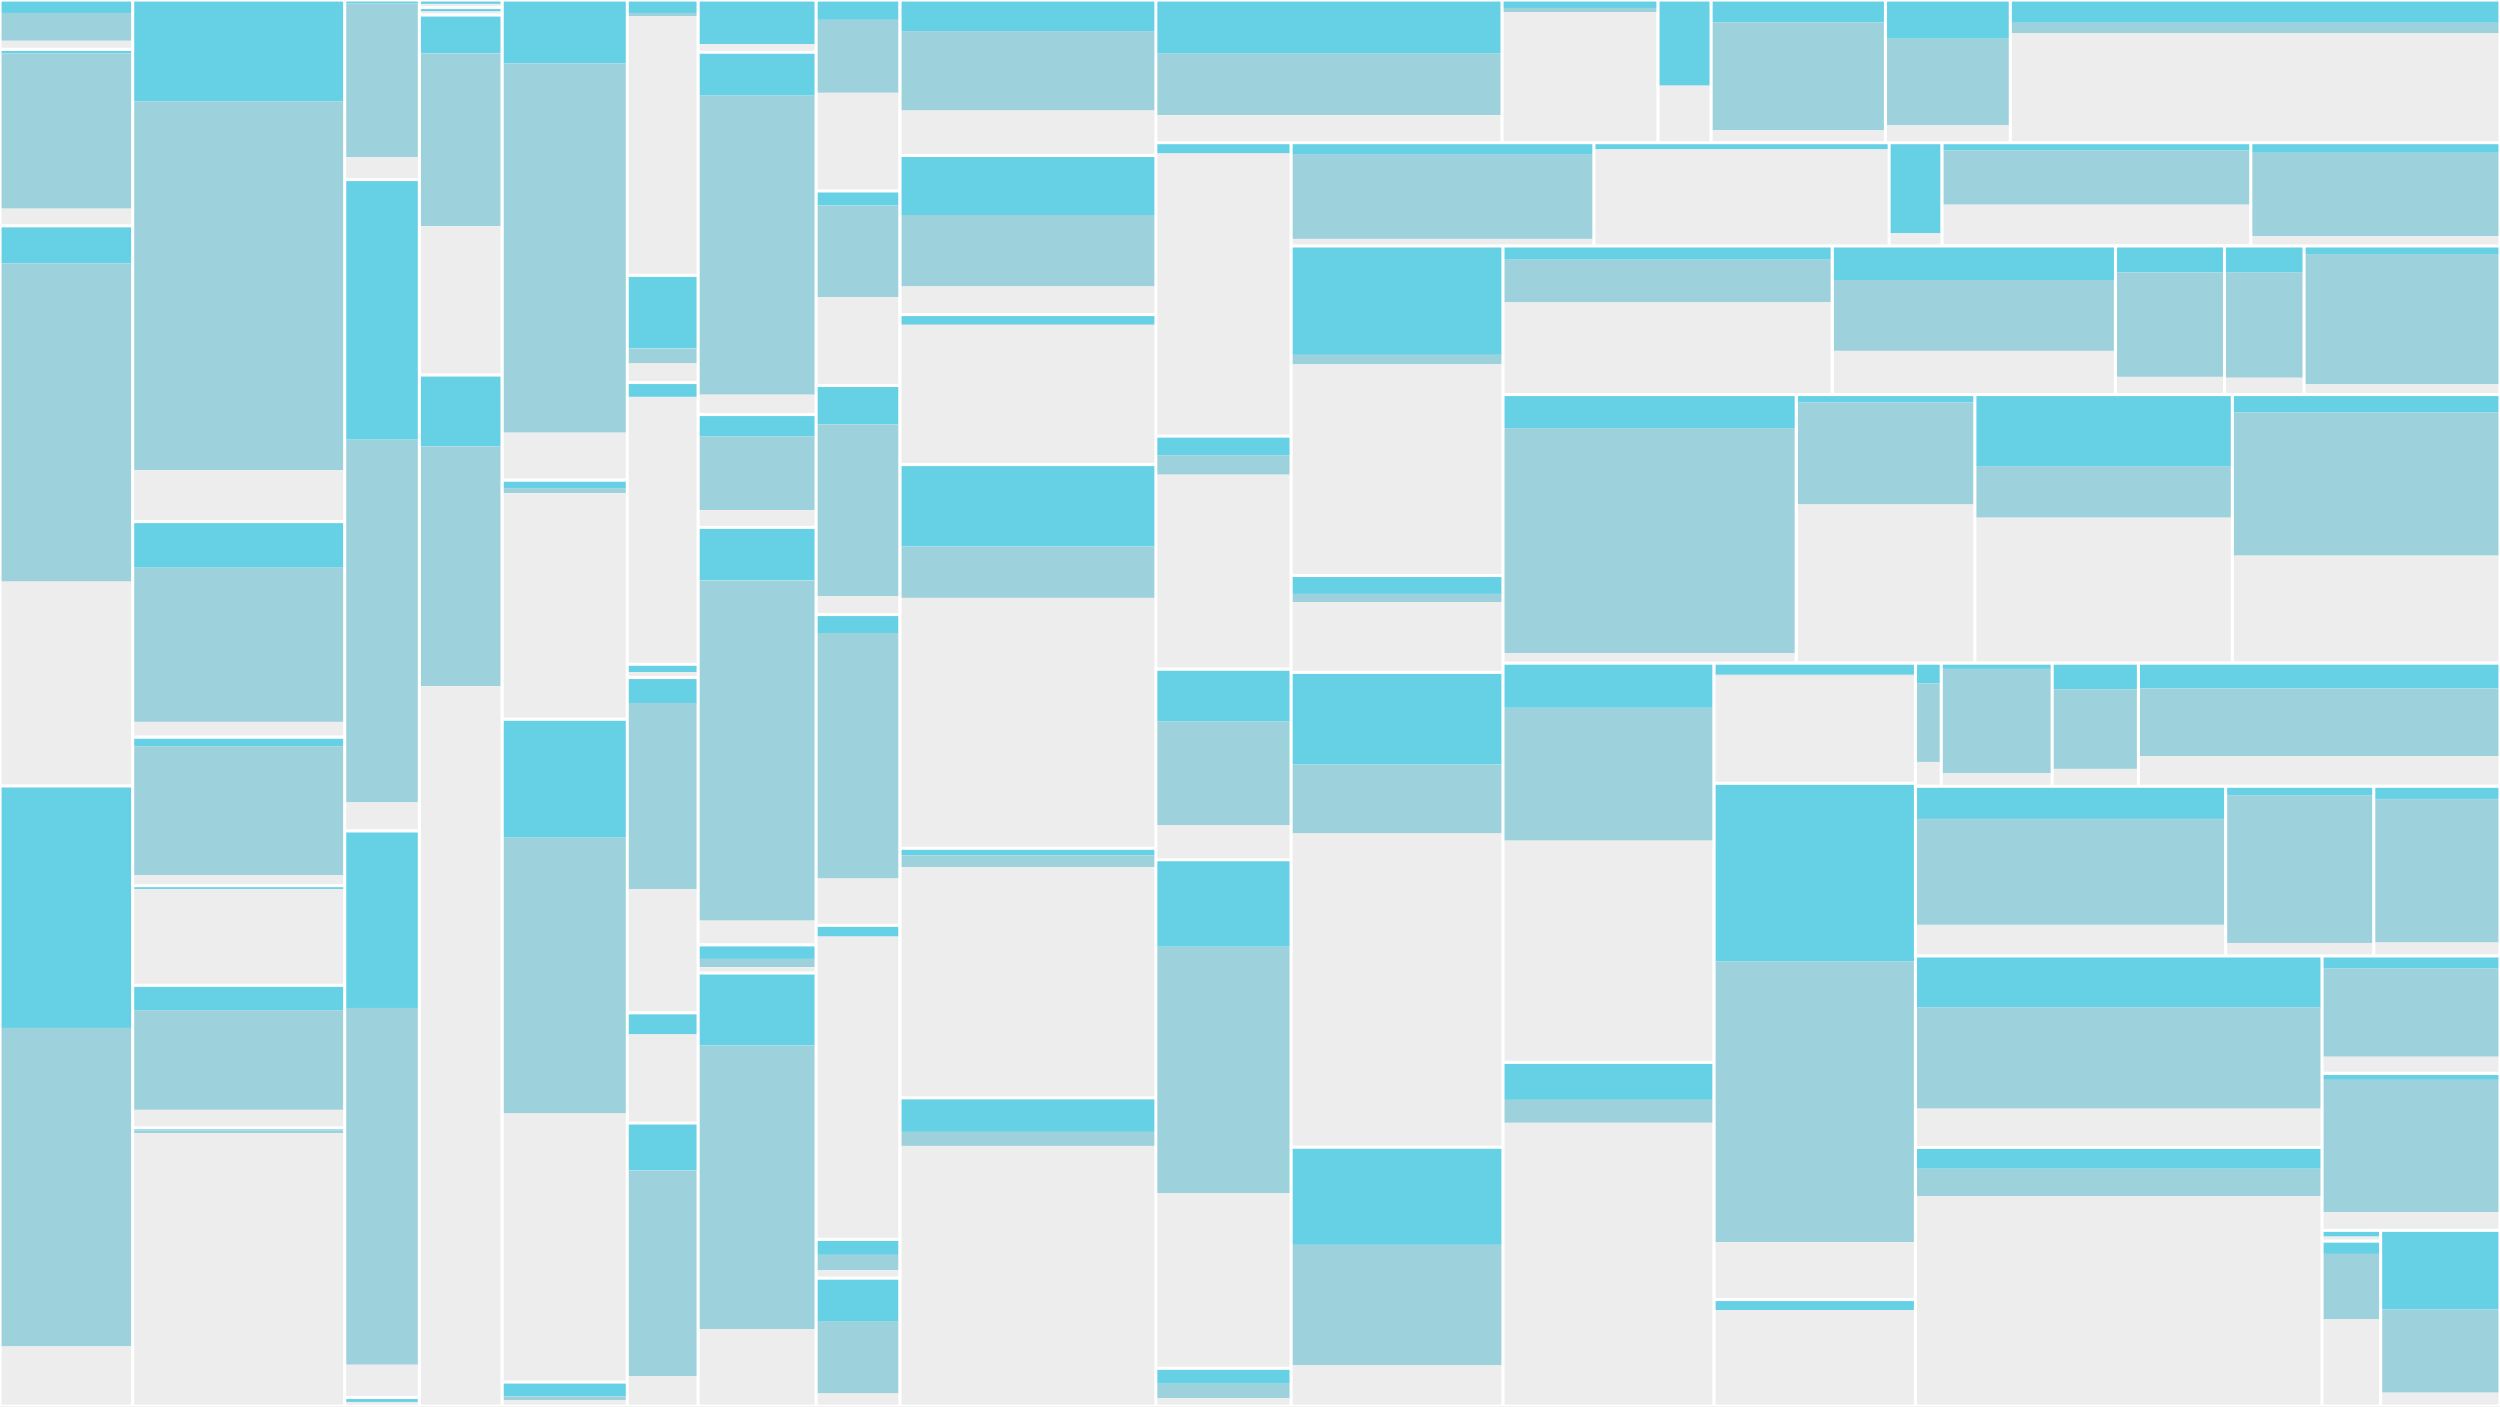
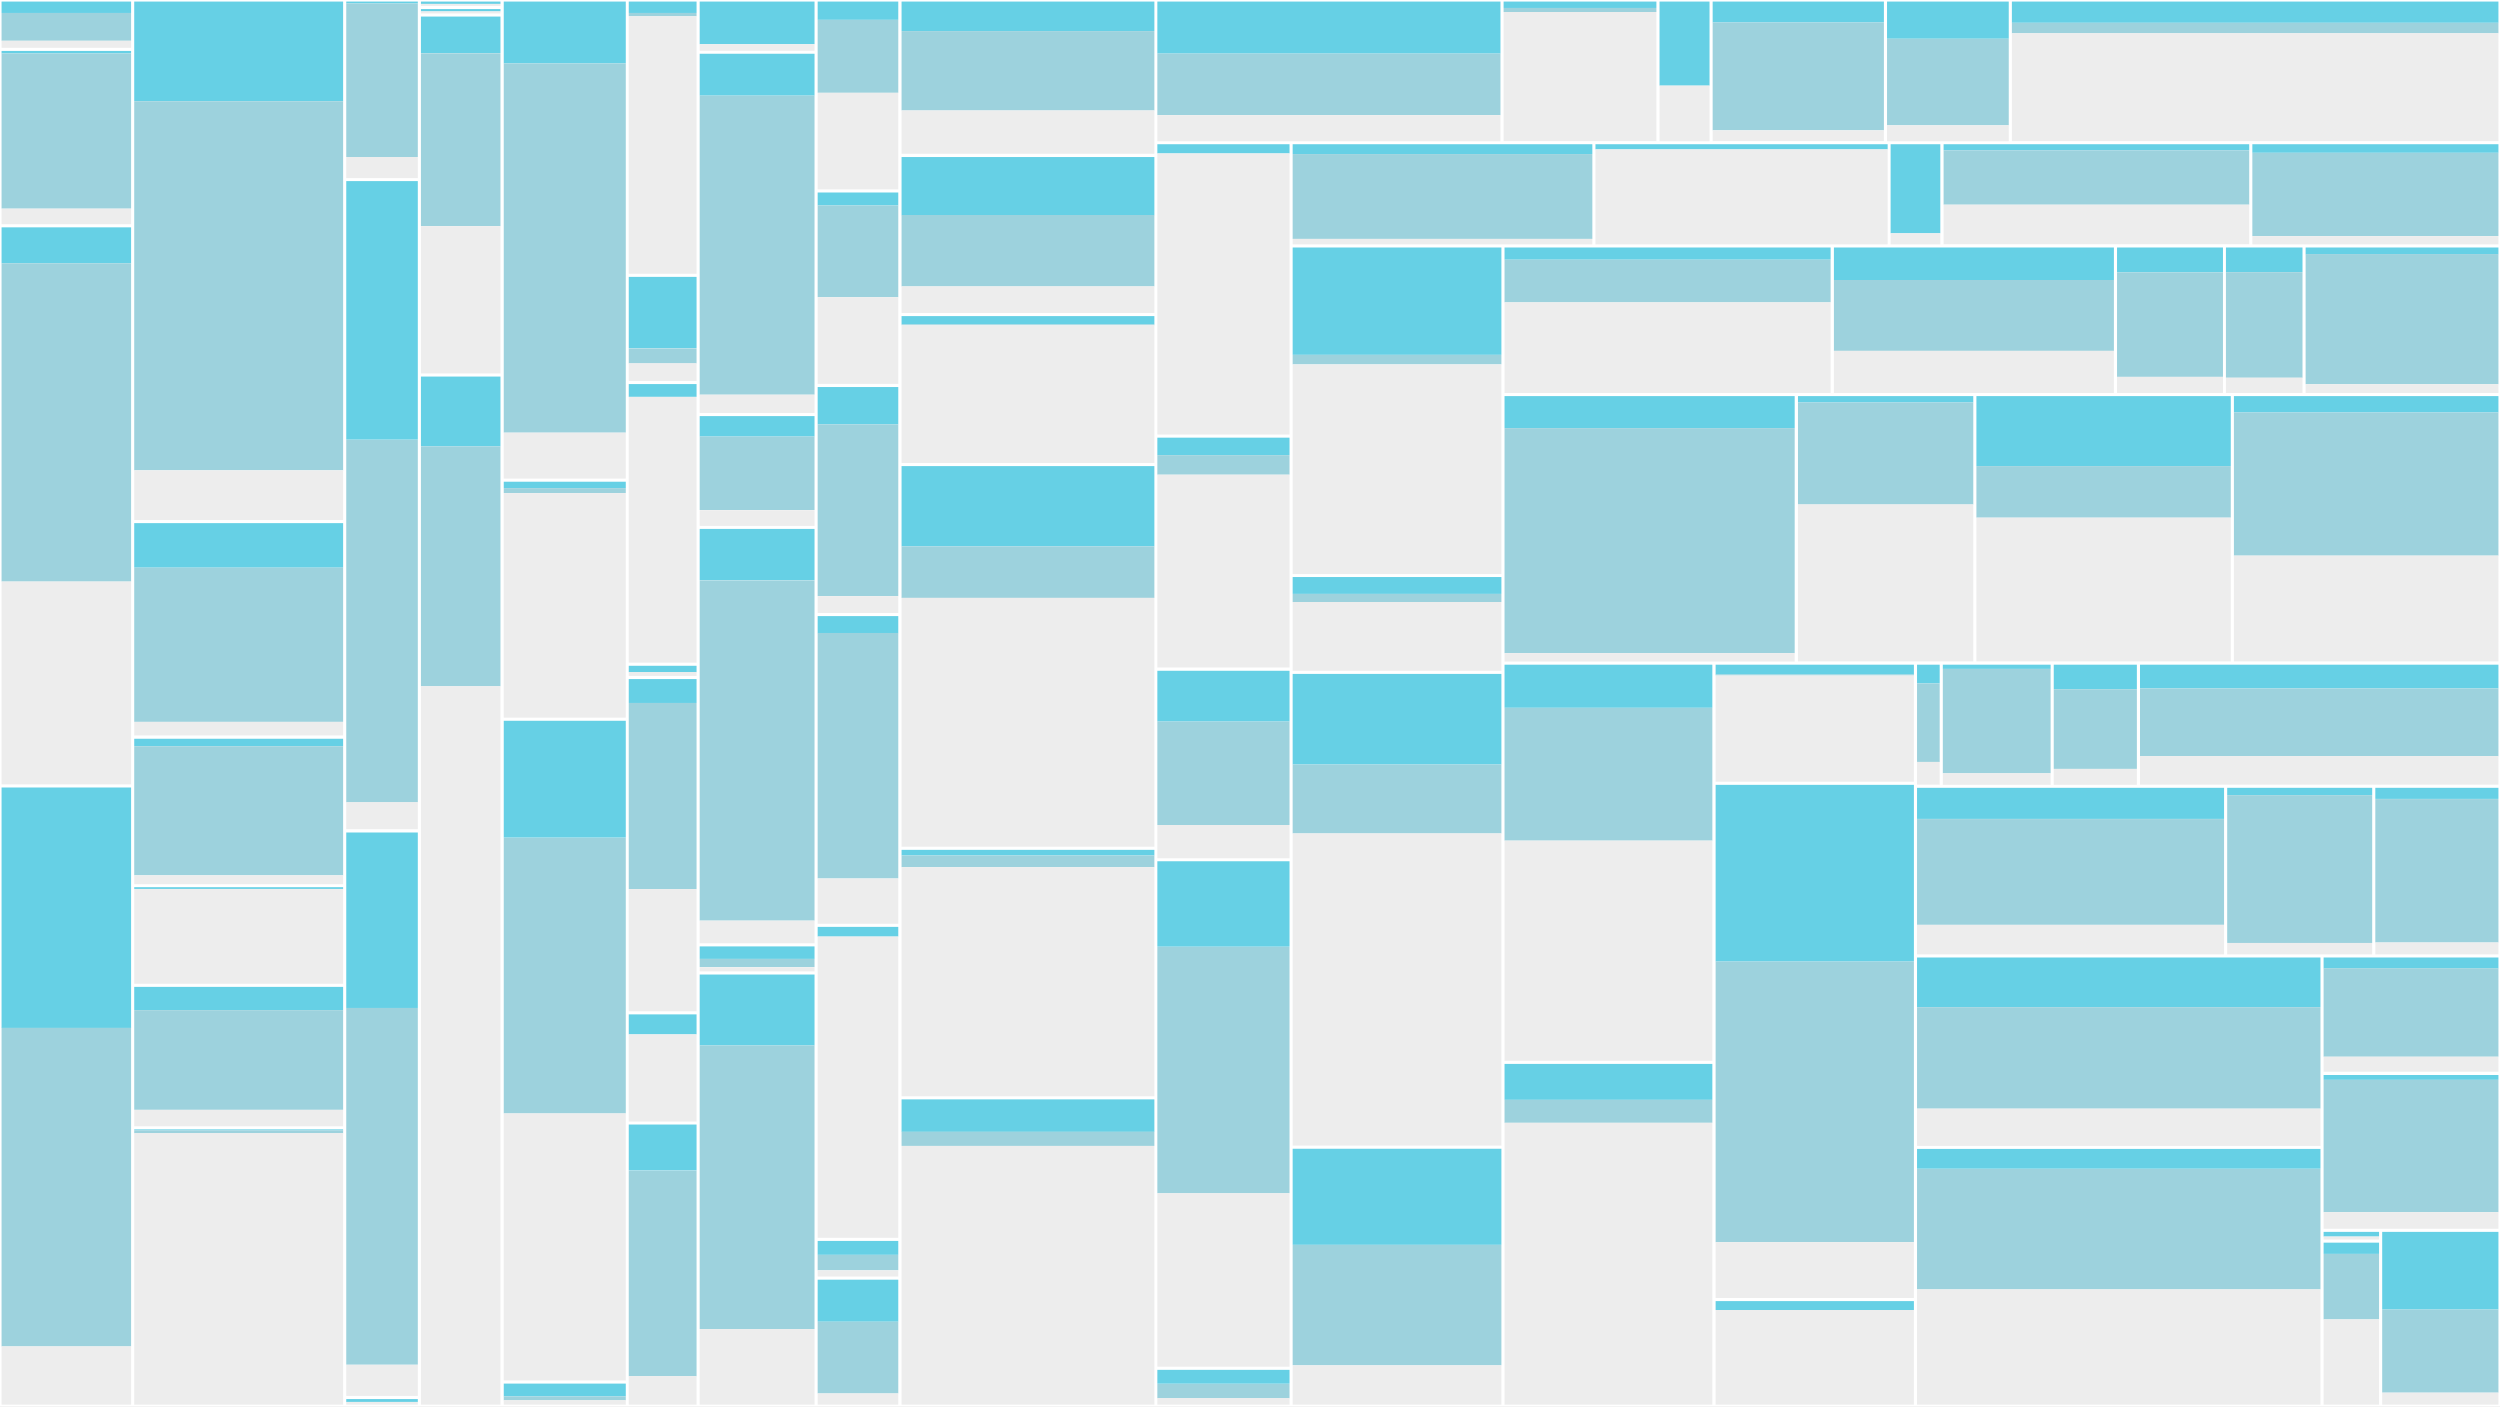
<svg xmlns="http://www.w3.org/2000/svg" viewBox="0 0 1600 900" width="1600" height="900" role="img" aria-label="Decoded overlay code coverage box tree, cyan band">
  <rect x="0" y="0" width="1600" height="900" fill="#ffffff" />
  <rect x="1" y="1" width="82.9" height="7.3" style="fill:hsl(190, 71%, 65%);fill:oklch(0.645 0.128 200)" />
  <rect x="1" y="8.3" width="82.9" height="17.8" style="fill:hsl(190, 48%, 74%);fill:oklch(0.740 0.085 200)" />
  <rect x="1" y="26.1" width="82.9" height="4.5" style="fill:hsl(190, 0%, 93%);fill:oklch(0.930 0.000 200)" />
  <rect x="1" y="32.6" width="82.9" height="1.6" style="fill:hsl(190, 71%, 65%);fill:oklch(0.645 0.128 200)" />
  <rect x="1" y="34.2" width="82.9" height="99.3" style="fill:hsl(190, 48%, 74%);fill:oklch(0.740 0.085 200)" />
  <rect x="1" y="133.6" width="82.9" height="9.9" style="fill:hsl(190, 0%, 93%);fill:oklch(0.930 0.000 200)" />
  <rect x="1" y="145.5" width="82.9" height="23" style="fill:hsl(190, 71%, 65%);fill:oklch(0.645 0.128 200)" />
  <rect x="1" y="168.5" width="82.9" height="203.7" style="fill:hsl(190, 48%, 74%);fill:oklch(0.740 0.085 200)" />
  <rect x="1" y="372.2" width="82.9" height="129.8" style="fill:hsl(190, 0%, 93%);fill:oklch(0.930 0.000 200)" />
  <rect x="1" y="504" width="82.9" height="153.9" style="fill:hsl(190, 71%, 65%);fill:oklch(0.645 0.128 200)" />
  <rect x="1" y="657.8" width="82.9" height="203.9" style="fill:hsl(190, 48%, 74%);fill:oklch(0.740 0.085 200)" />
  <rect x="1" y="861.7" width="82.9" height="37.3" style="fill:hsl(190, 0%, 93%);fill:oklch(0.930 0.000 200)" />
  <rect x="85.9" y="1" width="133.7" height="63.8" style="fill:hsl(190, 71%, 65%);fill:oklch(0.645 0.128 200)" />
  <rect x="85.9" y="64.8" width="133.7" height="236.2" style="fill:hsl(190, 48%, 74%);fill:oklch(0.740 0.085 200)" />
  <rect x="85.9" y="301" width="133.7" height="31.8" style="fill:hsl(190, 0%, 93%);fill:oklch(0.930 0.000 200)" />
  <rect x="85.9" y="334.8" width="133.7" height="28.5" style="fill:hsl(190, 71%, 65%);fill:oklch(0.645 0.128 200)" />
  <rect x="85.9" y="363.3" width="133.7" height="98.7" style="fill:hsl(190, 48%, 74%);fill:oklch(0.740 0.085 200)" />
  <rect x="85.9" y="462" width="133.7" height="8.7" style="fill:hsl(190, 0%, 93%);fill:oklch(0.930 0.000 200)" />
  <rect x="85.9" y="472.8" width="133.7" height="4.8" style="fill:hsl(190, 71%, 65%);fill:oklch(0.645 0.128 200)" />
  <rect x="85.9" y="477.6" width="133.7" height="82.6" style="fill:hsl(190, 48%, 74%);fill:oklch(0.740 0.085 200)" />
  <rect x="85.9" y="560.2" width="133.7" height="5.7" style="fill:hsl(190, 0%, 93%);fill:oklch(0.930 0.000 200)" />
  <rect x="85.9" y="567.8" width="133.7" height="1.1" style="fill:hsl(190, 71%, 65%);fill:oklch(0.645 0.128 200)" />
  <rect x="85.9" y="569" width="133.7" height="60.6" style="fill:hsl(190, 0%, 93%);fill:oklch(0.930 0.000 200)" />
  <rect x="85.9" y="631.6" width="133.7" height="14.9" style="fill:hsl(190, 71%, 65%);fill:oklch(0.645 0.128 200)" />
  <rect x="85.9" y="646.5" width="133.7" height="63.8" style="fill:hsl(190, 48%, 74%);fill:oklch(0.740 0.085 200)" />
  <rect x="85.9" y="710.3" width="133.7" height="10.5" style="fill:hsl(190, 0%, 93%);fill:oklch(0.930 0.000 200)" />
  <rect x="85.9" y="722.8" width="133.7" height="0.6" style="fill:hsl(190, 71%, 65%);fill:oklch(0.645 0.128 200)" />
  <rect x="85.9" y="723.4" width="133.7" height="1.9" style="fill:hsl(190, 48%, 74%);fill:oklch(0.740 0.085 200)" />
  <rect x="85.9" y="725.2" width="133.7" height="173.8" style="fill:hsl(190, 0%, 93%);fill:oklch(0.930 0.000 200)" />
  <rect x="221.6" y="1" width="45.8" height="1.2" style="fill:hsl(190, 71%, 65%);fill:oklch(0.645 0.128 200)" />
  <rect x="221.6" y="2.2" width="45.8" height="98.3" style="fill:hsl(190, 48%, 74%);fill:oklch(0.740 0.085 200)" />
  <rect x="221.6" y="100.5" width="45.8" height="13.5" style="fill:hsl(190, 0%, 93%);fill:oklch(0.930 0.000 200)" />
  <rect x="221.6" y="115.9" width="45.8" height="165.5" style="fill:hsl(190, 71%, 65%);fill:oklch(0.645 0.128 200)" />
  <rect x="221.6" y="281.5" width="45.8" height="232" style="fill:hsl(190, 48%, 74%);fill:oklch(0.740 0.085 200)" />
  <rect x="221.6" y="513.4" width="45.8" height="17.3" style="fill:hsl(190, 0%, 93%);fill:oklch(0.930 0.000 200)" />
  <rect x="221.6" y="532.8" width="45.8" height="112.3" style="fill:hsl(190, 71%, 65%);fill:oklch(0.645 0.128 200)" />
  <rect x="221.6" y="645.1" width="45.8" height="228.3" style="fill:hsl(190, 48%, 74%);fill:oklch(0.740 0.085 200)" />
  <rect x="221.6" y="873.5" width="45.8" height="19.9" style="fill:hsl(190, 0%, 93%);fill:oklch(0.930 0.000 200)" />
  <rect x="221.6" y="895.4" width="45.8" height="1.9" style="fill:hsl(190, 71%, 65%);fill:oklch(0.645 0.128 200)" />
  <rect x="221.6" y="897.2" width="45.8" height="1.8" style="fill:hsl(190, 0%, 93%);fill:oklch(0.930 0.000 200)" />
  <rect x="269.4" y="1" width="50.9" height="1.5" style="fill:hsl(190, 71%, 65%);fill:oklch(0.645 0.128 200)" />
  <rect x="269.4" y="2.5" width="50.9" height="1.3" style="fill:hsl(190, 0%, 93%);fill:oklch(0.930 0.000 200)" />
  <rect x="269.4" y="5.8" width="50.9" height="1.5" style="fill:hsl(190, 71%, 65%);fill:oklch(0.645 0.128 200)" />
  <rect x="269.4" y="7.3" width="50.9" height="1.3" style="fill:hsl(190, 0%, 93%);fill:oklch(0.930 0.000 200)" />
  <rect x="269.4" y="10.6" width="50.9" height="23.4" style="fill:hsl(190, 71%, 65%);fill:oklch(0.645 0.128 200)" />
  <rect x="269.4" y="34.1" width="50.9" height="110.6" style="fill:hsl(190, 48%, 74%);fill:oklch(0.740 0.085 200)" />
  <rect x="269.4" y="144.7" width="50.9" height="94.3" style="fill:hsl(190, 0%, 93%);fill:oklch(0.930 0.000 200)" />
  <rect x="269.4" y="241" width="50.9" height="44.7" style="fill:hsl(190, 71%, 65%);fill:oklch(0.645 0.128 200)" />
  <rect x="269.4" y="285.7" width="50.9" height="153.5" style="fill:hsl(190, 48%, 74%);fill:oklch(0.740 0.085 200)" />
  <rect x="269.4" y="439.2" width="50.9" height="459.8" style="fill:hsl(190, 0%, 93%);fill:oklch(0.930 0.000 200)" />
  <rect x="322.4" y="1" width="78.1" height="39.6" style="fill:hsl(190, 71%, 65%);fill:oklch(0.645 0.128 200)" />
  <rect x="322.4" y="40.6" width="78.1" height="236.3" style="fill:hsl(190, 48%, 74%);fill:oklch(0.740 0.085 200)" />
  <rect x="322.4" y="276.9" width="78.1" height="29.4" style="fill:hsl(190, 0%, 93%);fill:oklch(0.930 0.000 200)" />
  <rect x="322.4" y="308.3" width="78.1" height="4.1" style="fill:hsl(190, 71%, 65%);fill:oklch(0.645 0.128 200)" />
  <rect x="322.4" y="312.4" width="78.1" height="3.2" style="fill:hsl(190, 48%, 74%);fill:oklch(0.740 0.085 200)" />
  <rect x="322.4" y="315.6" width="78.1" height="143.7" style="fill:hsl(190, 0%, 93%);fill:oklch(0.930 0.000 200)" />
  <rect x="322.4" y="461.3" width="78.1" height="74.8" style="fill:hsl(190, 71%, 65%);fill:oklch(0.645 0.128 200)" />
  <rect x="322.4" y="536.2" width="78.1" height="176.4" style="fill:hsl(190, 48%, 74%);fill:oklch(0.740 0.085 200)" />
  <rect x="322.4" y="712.6" width="78.1" height="170.9" style="fill:hsl(190, 0%, 93%);fill:oklch(0.930 0.000 200)" />
  <rect x="322.4" y="885.5" width="78.1" height="8.2" style="fill:hsl(190, 71%, 65%);fill:oklch(0.645 0.128 200)" />
  <rect x="322.4" y="893.7" width="78.1" height="2.5" style="fill:hsl(190, 48%, 74%);fill:oklch(0.740 0.085 200)" />
  <rect x="322.4" y="896.1" width="78.1" height="2.9" style="fill:hsl(190, 0%, 93%);fill:oklch(0.930 0.000 200)" />
  <rect x="402.4" y="1" width="43.4" height="7.3" style="fill:hsl(190, 71%, 65%);fill:oklch(0.645 0.128 200)" />
  <rect x="402.4" y="8.3" width="43.4" height="2.1" style="fill:hsl(190, 48%, 74%);fill:oklch(0.740 0.085 200)" />
  <rect x="402.4" y="10.4" width="43.4" height="164.8" style="fill:hsl(190, 0%, 93%);fill:oklch(0.930 0.000 200)" />
  <rect x="402.4" y="177.2" width="43.4" height="45.7" style="fill:hsl(190, 71%, 65%);fill:oklch(0.645 0.128 200)" />
  <rect x="402.4" y="223" width="43.4" height="9.6" style="fill:hsl(190, 48%, 74%);fill:oklch(0.740 0.085 200)" />
  <rect x="402.4" y="232.5" width="43.4" height="11.3" style="fill:hsl(190, 0%, 93%);fill:oklch(0.930 0.000 200)" />
  <rect x="402.4" y="245.8" width="43.4" height="8.2" style="fill:hsl(190, 71%, 65%);fill:oklch(0.645 0.128 200)" />
  <rect x="402.4" y="254" width="43.4" height="170.1" style="fill:hsl(190, 0%, 93%);fill:oklch(0.930 0.000 200)" />
  <rect x="402.4" y="426.1" width="43.4" height="4.1" style="fill:hsl(190, 71%, 65%);fill:oklch(0.645 0.128 200)" />
  <rect x="402.4" y="430.1" width="43.4" height="2.5" style="fill:hsl(190, 0%, 93%);fill:oklch(0.930 0.000 200)" />
  <rect x="402.4" y="434.6" width="43.4" height="15.3" style="fill:hsl(190, 71%, 65%);fill:oklch(0.645 0.128 200)" />
  <rect x="402.4" y="449.9" width="43.4" height="119.1" style="fill:hsl(190, 48%, 74%);fill:oklch(0.740 0.085 200)" />
  <rect x="402.4" y="569" width="43.4" height="78.2" style="fill:hsl(190, 0%, 93%);fill:oklch(0.930 0.000 200)" />
  <rect x="402.4" y="649.2" width="43.4" height="12.8" style="fill:hsl(190, 71%, 65%);fill:oklch(0.645 0.128 200)" />
  <rect x="402.4" y="662" width="43.4" height="55.8" style="fill:hsl(190, 0%, 93%);fill:oklch(0.930 0.000 200)" />
  <rect x="402.4" y="719.7" width="43.4" height="29.4" style="fill:hsl(190, 71%, 65%);fill:oklch(0.645 0.128 200)" />
  <rect x="402.4" y="749.2" width="43.4" height="131.6" style="fill:hsl(190, 48%, 74%);fill:oklch(0.740 0.085 200)" />
  <rect x="402.4" y="880.7" width="43.4" height="18.3" style="fill:hsl(190, 0%, 93%);fill:oklch(0.930 0.000 200)" />
  <rect x="447.8" y="1" width="73.5" height="27.3" style="fill:hsl(190, 71%, 65%);fill:oklch(0.645 0.128 200)" />
  <rect x="447.8" y="28.3" width="73.5" height="4.2" style="fill:hsl(190, 0%, 93%);fill:oklch(0.930 0.000 200)" />
  <rect x="447.8" y="34.4" width="73.5" height="26.8" style="fill:hsl(190, 71%, 65%);fill:oklch(0.645 0.128 200)" />
  <rect x="447.8" y="61.2" width="73.5" height="191.4" style="fill:hsl(190, 48%, 74%);fill:oklch(0.740 0.085 200)" />
  <rect x="447.8" y="252.6" width="73.5" height="11.7" style="fill:hsl(190, 0%, 93%);fill:oklch(0.930 0.000 200)" />
  <rect x="447.8" y="266.3" width="73.5" height="13.1" style="fill:hsl(190, 71%, 65%);fill:oklch(0.645 0.128 200)" />
  <rect x="447.8" y="279.4" width="73.5" height="47" style="fill:hsl(190, 48%, 74%);fill:oklch(0.740 0.085 200)" />
  <rect x="447.8" y="326.5" width="73.5" height="10.1" style="fill:hsl(190, 0%, 93%);fill:oklch(0.930 0.000 200)" />
  <rect x="447.8" y="338.5" width="73.5" height="32.9" style="fill:hsl(190, 71%, 65%);fill:oklch(0.645 0.128 200)" />
  <rect x="447.8" y="371.5" width="73.5" height="217.7" style="fill:hsl(190, 48%, 74%);fill:oklch(0.740 0.085 200)" />
  <rect x="447.8" y="589.2" width="73.5" height="14.5" style="fill:hsl(190, 0%, 93%);fill:oklch(0.930 0.000 200)" />
  <rect x="447.8" y="605.7" width="73.5" height="8" style="fill:hsl(190, 71%, 65%);fill:oklch(0.645 0.128 200)" />
  <rect x="447.8" y="613.7" width="73.5" height="5.2" style="fill:hsl(190, 48%, 74%);fill:oklch(0.740 0.085 200)" />
  <rect x="447.8" y="619" width="73.5" height="2.7" style="fill:hsl(190, 0%, 93%);fill:oklch(0.930 0.000 200)" />
  <rect x="447.8" y="623.7" width="73.5" height="45.4" style="fill:hsl(190, 71%, 65%);fill:oklch(0.645 0.128 200)" />
  <rect x="447.8" y="669.1" width="73.5" height="181.5" style="fill:hsl(190, 48%, 74%);fill:oklch(0.740 0.085 200)" />
  <rect x="447.8" y="850.6" width="73.5" height="48.4" style="fill:hsl(190, 0%, 93%);fill:oklch(0.930 0.000 200)" />
  <rect x="523.3" y="1" width="51.6" height="11.7" style="fill:hsl(190, 71%, 65%);fill:oklch(0.645 0.128 200)" />
  <rect x="523.3" y="12.7" width="51.6" height="46.7" style="fill:hsl(190, 48%, 74%);fill:oklch(0.740 0.085 200)" />
  <rect x="523.3" y="59.4" width="51.6" height="61.8" style="fill:hsl(190, 0%, 93%);fill:oklch(0.930 0.000 200)" />
  <rect x="523.3" y="123.2" width="51.6" height="8.3" style="fill:hsl(190, 71%, 65%);fill:oklch(0.645 0.128 200)" />
  <rect x="523.3" y="131.5" width="51.6" height="58.7" style="fill:hsl(190, 48%, 74%);fill:oklch(0.740 0.085 200)" />
  <rect x="523.3" y="190.2" width="51.6" height="55.5" style="fill:hsl(190, 0%, 93%);fill:oklch(0.930 0.000 200)" />
  <rect x="523.3" y="247.7" width="51.6" height="23.9" style="fill:hsl(190, 71%, 65%);fill:oklch(0.645 0.128 200)" />
  <rect x="523.3" y="271.6" width="51.6" height="109.9" style="fill:hsl(190, 48%, 74%);fill:oklch(0.740 0.085 200)" />
  <rect x="523.3" y="381.5" width="51.6" height="10.8" style="fill:hsl(190, 0%, 93%);fill:oklch(0.930 0.000 200)" />
  <rect x="523.3" y="394.3" width="51.6" height="10.9" style="fill:hsl(190, 71%, 65%);fill:oklch(0.645 0.128 200)" />
  <rect x="523.3" y="405.1" width="51.6" height="157.1" style="fill:hsl(190, 48%, 74%);fill:oklch(0.740 0.085 200)" />
  <rect x="523.3" y="562.3" width="51.6" height="28.9" style="fill:hsl(190, 0%, 93%);fill:oklch(0.930 0.000 200)" />
  <rect x="523.3" y="593.2" width="51.6" height="6.2" style="fill:hsl(190, 71%, 65%);fill:oklch(0.645 0.128 200)" />
  <rect x="523.3" y="599.4" width="51.6" height="192.8" style="fill:hsl(190, 0%, 93%);fill:oklch(0.930 0.000 200)" />
  <rect x="523.3" y="794.2" width="51.6" height="8.9" style="fill:hsl(190, 71%, 65%);fill:oklch(0.645 0.128 200)" />
  <rect x="523.3" y="803.1" width="51.6" height="9.9" style="fill:hsl(190, 48%, 74%);fill:oklch(0.740 0.085 200)" />
  <rect x="523.3" y="813" width="51.6" height="4" style="fill:hsl(190, 0%, 93%);fill:oklch(0.930 0.000 200)" />
  <rect x="523.3" y="819" width="51.6" height="26.9" style="fill:hsl(190, 71%, 65%);fill:oklch(0.645 0.128 200)" />
  <rect x="523.3" y="845.9" width="51.6" height="45.9" style="fill:hsl(190, 48%, 74%);fill:oklch(0.740 0.085 200)" />
  <rect x="523.3" y="891.8" width="51.6" height="7.2" style="fill:hsl(190, 0%, 93%);fill:oklch(0.930 0.000 200)" />
  <rect x="577" y="1" width="161.8" height="18.9" style="fill:hsl(190, 71%, 65%);fill:oklch(0.645 0.128 200)" />
  <rect x="577" y="19.9" width="161.8" height="50.8" style="fill:hsl(190, 48%, 74%);fill:oklch(0.740 0.085 200)" />
  <rect x="577" y="70.7" width="161.8" height="27.7" style="fill:hsl(190, 0%, 93%);fill:oklch(0.930 0.000 200)" />
  <rect x="577" y="100.5" width="161.8" height="37.2" style="fill:hsl(190, 71%, 65%);fill:oklch(0.645 0.128 200)" />
  <rect x="577" y="137.6" width="161.8" height="45.7" style="fill:hsl(190, 48%, 74%);fill:oklch(0.740 0.085 200)" />
  <rect x="577" y="183.3" width="161.8" height="17" style="fill:hsl(190, 0%, 93%);fill:oklch(0.930 0.000 200)" />
  <rect x="577" y="202.3" width="161.8" height="5.3" style="fill:hsl(190, 71%, 65%);fill:oklch(0.645 0.128 200)" />
  <rect x="577" y="207.6" width="161.8" height="0.6" style="fill:hsl(190, 48%, 74%);fill:oklch(0.740 0.085 200)" />
  <rect x="577" y="208.2" width="161.8" height="88.1" style="fill:hsl(190, 0%, 93%);fill:oklch(0.930 0.000 200)" />
  <rect x="577" y="298.3" width="161.8" height="51.4" style="fill:hsl(190, 71%, 65%);fill:oklch(0.645 0.128 200)" />
  <rect x="577" y="349.7" width="161.8" height="33" style="fill:hsl(190, 48%, 74%);fill:oklch(0.740 0.085 200)" />
  <rect x="577" y="382.6" width="161.8" height="159.3" style="fill:hsl(190, 0%, 93%);fill:oklch(0.930 0.000 200)" />
  <rect x="577" y="543.9" width="161.8" height="3.6" style="fill:hsl(190, 71%, 65%);fill:oklch(0.645 0.128 200)" />
  <rect x="577" y="547.5" width="161.8" height="7.5" style="fill:hsl(190, 48%, 74%);fill:oklch(0.740 0.085 200)" />
  <rect x="577" y="555" width="161.8" height="146.6" style="fill:hsl(190, 0%, 93%);fill:oklch(0.930 0.000 200)" />
  <rect x="577" y="703.6" width="161.8" height="20.8" style="fill:hsl(190, 71%, 65%);fill:oklch(0.645 0.128 200)" />
  <rect x="577" y="724.3" width="161.8" height="9.1" style="fill:hsl(190, 48%, 74%);fill:oklch(0.740 0.085 200)" />
  <rect x="577" y="733.4" width="161.8" height="165.6" style="fill:hsl(190, 0%, 93%);fill:oklch(0.930 0.000 200)" />
  <rect x="740.7" y="1" width="219.6" height="33.3" style="fill:hsl(190, 71%, 65%);fill:oklch(0.645 0.128 200)" />
  <rect x="740.7" y="34.3" width="219.6" height="39.4" style="fill:hsl(190, 48%, 74%);fill:oklch(0.740 0.085 200)" />
  <rect x="740.7" y="73.7" width="219.6" height="16.7" style="fill:hsl(190, 0%, 93%);fill:oklch(0.930 0.000 200)" />
  <rect x="962.3" y="1" width="97.8" height="4.1" style="fill:hsl(190, 71%, 65%);fill:oklch(0.645 0.128 200)" />
  <rect x="962.3" y="5.1" width="97.8" height="2.6" style="fill:hsl(190, 48%, 74%);fill:oklch(0.740 0.085 200)" />
  <rect x="962.3" y="7.7" width="97.8" height="82.6" style="fill:hsl(190, 0%, 93%);fill:oklch(0.930 0.000 200)" />
  <rect x="1062.1" y="1" width="32" height="53.8" style="fill:hsl(190, 71%, 65%);fill:oklch(0.645 0.128 200)" />
  <rect x="1062.1" y="54.8" width="32" height="35.6" style="fill:hsl(190, 0%, 93%);fill:oklch(0.930 0.000 200)" />
  <rect x="1096.1" y="1" width="109.6" height="13.4" style="fill:hsl(190, 71%, 65%);fill:oklch(0.645 0.128 200)" />
  <rect x="1096.1" y="14.4" width="109.6" height="69" style="fill:hsl(190, 48%, 74%);fill:oklch(0.740 0.085 200)" />
  <rect x="1096.1" y="83.4" width="109.6" height="6.9" style="fill:hsl(190, 0%, 93%);fill:oklch(0.930 0.000 200)" />
  <rect x="1207.7" y="1" width="77.9" height="23.8" style="fill:hsl(190, 71%, 65%);fill:oklch(0.645 0.128 200)" />
  <rect x="1207.7" y="24.8" width="77.9" height="55.4" style="fill:hsl(190, 48%, 74%);fill:oklch(0.740 0.085 200)" />
  <rect x="1207.7" y="80.2" width="77.9" height="10.2" style="fill:hsl(190, 0%, 93%);fill:oklch(0.930 0.000 200)" />
  <rect x="1287.6" y="1" width="311.4" height="13.6" style="fill:hsl(190, 71%, 65%);fill:oklch(0.645 0.128 200)" />
  <rect x="1287.6" y="14.6" width="311.4" height="6.7" style="fill:hsl(190, 48%, 74%);fill:oklch(0.740 0.085 200)" />
  <rect x="1287.6" y="21.3" width="311.4" height="69" style="fill:hsl(190, 0%, 93%);fill:oklch(0.930 0.000 200)" />
  <rect x="740.7" y="92.3" width="84.6" height="5.9" style="fill:hsl(190, 71%, 65%);fill:oklch(0.645 0.128 200)" />
  <rect x="740.7" y="98.2" width="84.6" height="179.9" style="fill:hsl(190, 0%, 93%);fill:oklch(0.930 0.000 200)" />
  <rect x="740.7" y="280.1" width="84.6" height="11.2" style="fill:hsl(190, 71%, 65%);fill:oklch(0.645 0.128 200)" />
  <rect x="740.7" y="291.3" width="84.6" height="12.5" style="fill:hsl(190, 48%, 74%);fill:oklch(0.740 0.085 200)" />
  <rect x="740.7" y="303.8" width="84.6" height="123.4" style="fill:hsl(190, 0%, 93%);fill:oklch(0.930 0.000 200)" />
  <rect x="740.7" y="429.3" width="84.6" height="32.5" style="fill:hsl(190, 71%, 65%);fill:oklch(0.645 0.128 200)" />
  <rect x="740.7" y="461.8" width="84.6" height="66.2" style="fill:hsl(190, 48%, 74%);fill:oklch(0.740 0.085 200)" />
  <rect x="740.7" y="528" width="84.6" height="21.3" style="fill:hsl(190, 0%, 93%);fill:oklch(0.930 0.000 200)" />
  <rect x="740.7" y="551.2" width="84.6" height="54.7" style="fill:hsl(190, 71%, 65%);fill:oklch(0.645 0.128 200)" />
  <rect x="740.7" y="606" width="84.6" height="157.7" style="fill:hsl(190, 48%, 74%);fill:oklch(0.740 0.085 200)" />
  <rect x="740.7" y="763.7" width="84.6" height="111" style="fill:hsl(190, 0%, 93%);fill:oklch(0.930 0.000 200)" />
  <rect x="740.7" y="876.7" width="84.6" height="8.9" style="fill:hsl(190, 71%, 65%);fill:oklch(0.645 0.128 200)" />
  <rect x="740.7" y="885.7" width="84.6" height="9.2" style="fill:hsl(190, 48%, 74%);fill:oklch(0.740 0.085 200)" />
  <rect x="740.7" y="894.8" width="84.6" height="4.2" style="fill:hsl(190, 0%, 93%);fill:oklch(0.930 0.000 200)" />
  <rect x="827.3" y="92.3" width="191.8" height="6.3" style="fill:hsl(190, 71%, 65%);fill:oklch(0.645 0.128 200)" />
  <rect x="827.3" y="98.6" width="191.8" height="54.3" style="fill:hsl(190, 48%, 74%);fill:oklch(0.740 0.085 200)" />
  <rect x="827.3" y="152.9" width="191.8" height="3.5" style="fill:hsl(190, 0%, 93%);fill:oklch(0.930 0.000 200)" />
  <rect x="1021.1" y="92.3" width="187" height="3.3" style="fill:hsl(190, 71%, 65%);fill:oklch(0.645 0.128 200)" />
  <rect x="1021.1" y="95.6" width="187" height="60.8" style="fill:hsl(190, 0%, 93%);fill:oklch(0.930 0.000 200)" />
  <rect x="1210" y="92.3" width="31.8" height="57" style="fill:hsl(190, 71%, 65%);fill:oklch(0.645 0.128 200)" />
  <rect x="1210" y="149.3" width="31.8" height="7.1" style="fill:hsl(190, 0%, 93%);fill:oklch(0.930 0.000 200)" />
  <rect x="1243.9" y="92.3" width="195.6" height="3.9" style="fill:hsl(190, 71%, 65%);fill:oklch(0.645 0.128 200)" />
  <rect x="1243.9" y="96.2" width="195.6" height="34.8" style="fill:hsl(190, 48%, 74%);fill:oklch(0.740 0.085 200)" />
  <rect x="1243.9" y="131" width="195.6" height="25.3" style="fill:hsl(190, 0%, 93%);fill:oklch(0.930 0.000 200)" />
  <rect x="1441.5" y="92.3" width="157.5" height="5.5" style="fill:hsl(190, 71%, 65%);fill:oklch(0.645 0.128 200)" />
  <rect x="1441.5" y="97.8" width="157.5" height="53.3" style="fill:hsl(190, 48%, 74%);fill:oklch(0.740 0.085 200)" />
  <rect x="1441.5" y="151.1" width="157.5" height="5.3" style="fill:hsl(190, 0%, 93%);fill:oklch(0.930 0.000 200)" />
  <rect x="827.3" y="158.4" width="133.6" height="68.7" style="fill:hsl(190, 71%, 65%);fill:oklch(0.645 0.128 200)" />
  <rect x="827.3" y="227.1" width="133.6" height="6.1" style="fill:hsl(190, 48%, 74%);fill:oklch(0.740 0.085 200)" />
  <rect x="827.3" y="233.3" width="133.6" height="134.1" style="fill:hsl(190, 0%, 93%);fill:oklch(0.930 0.000 200)" />
  <rect x="827.3" y="369.3" width="133.6" height="10.8" style="fill:hsl(190, 71%, 65%);fill:oklch(0.645 0.128 200)" />
  <rect x="827.3" y="380.1" width="133.6" height="5.2" style="fill:hsl(190, 48%, 74%);fill:oklch(0.740 0.085 200)" />
  <rect x="827.3" y="385.3" width="133.6" height="44" style="fill:hsl(190, 0%, 93%);fill:oklch(0.930 0.000 200)" />
  <rect x="827.3" y="431.3" width="133.6" height="58" style="fill:hsl(190, 71%, 65%);fill:oklch(0.645 0.128 200)" />
  <rect x="827.3" y="489.3" width="133.6" height="44.1" style="fill:hsl(190, 48%, 74%);fill:oklch(0.740 0.085 200)" />
  <rect x="827.3" y="533.4" width="133.6" height="199.8" style="fill:hsl(190, 0%, 93%);fill:oklch(0.930 0.000 200)" />
  <rect x="827.3" y="735.2" width="133.6" height="61.5" style="fill:hsl(190, 71%, 65%);fill:oklch(0.645 0.128 200)" />
  <rect x="827.3" y="796.7" width="133.6" height="77.1" style="fill:hsl(190, 48%, 74%);fill:oklch(0.740 0.085 200)" />
  <rect x="827.3" y="873.9" width="133.6" height="25.1" style="fill:hsl(190, 0%, 93%);fill:oklch(0.930 0.000 200)" />
  <rect x="962.9" y="158.4" width="208.7" height="7.8" style="fill:hsl(190, 71%, 65%);fill:oklch(0.645 0.128 200)" />
  <rect x="962.9" y="166.2" width="208.7" height="27.3" style="fill:hsl(190, 48%, 74%);fill:oklch(0.740 0.085 200)" />
  <rect x="962.9" y="193.5" width="208.7" height="58" style="fill:hsl(190, 0%, 93%);fill:oklch(0.930 0.000 200)" />
  <rect x="1173.7" y="158.4" width="179.2" height="20.8" style="fill:hsl(190, 71%, 65%);fill:oklch(0.645 0.128 200)" />
  <rect x="1173.7" y="179.2" width="179.2" height="45.4" style="fill:hsl(190, 48%, 74%);fill:oklch(0.740 0.085 200)" />
  <rect x="1173.7" y="224.5" width="179.2" height="27" style="fill:hsl(190, 0%, 93%);fill:oklch(0.930 0.000 200)" />
  <rect x="1354.9" y="158.4" width="67.8" height="15.9" style="fill:hsl(190, 71%, 65%);fill:oklch(0.645 0.128 200)" />
  <rect x="1354.9" y="174.3" width="67.8" height="66.9" style="fill:hsl(190, 48%, 74%);fill:oklch(0.740 0.085 200)" />
  <rect x="1354.9" y="241.2" width="67.8" height="10.3" style="fill:hsl(190, 0%, 93%);fill:oklch(0.930 0.000 200)" />
  <rect x="1424.6" y="158.4" width="49" height="15.8" style="fill:hsl(190, 71%, 65%);fill:oklch(0.645 0.128 200)" />
  <rect x="1424.6" y="174.2" width="49" height="67.6" style="fill:hsl(190, 48%, 74%);fill:oklch(0.740 0.085 200)" />
  <rect x="1424.6" y="241.7" width="49" height="9.8" style="fill:hsl(190, 0%, 93%);fill:oklch(0.930 0.000 200)" />
  <rect x="1475.6" y="158.4" width="123.4" height="4.3" style="fill:hsl(190, 71%, 65%);fill:oklch(0.645 0.128 200)" />
  <rect x="1475.6" y="162.6" width="123.4" height="83.3" style="fill:hsl(190, 48%, 74%);fill:oklch(0.740 0.085 200)" />
  <rect x="1475.6" y="245.9" width="123.4" height="5.6" style="fill:hsl(190, 0%, 93%);fill:oklch(0.930 0.000 200)" />
  <rect x="962.9" y="253.5" width="185.7" height="20.5" style="fill:hsl(190, 71%, 65%);fill:oklch(0.645 0.128 200)" />
  <rect x="962.9" y="274" width="185.7" height="144" style="fill:hsl(190, 48%, 74%);fill:oklch(0.740 0.085 200)" />
  <rect x="962.9" y="418" width="185.7" height="5.4" style="fill:hsl(190, 0%, 93%);fill:oklch(0.930 0.000 200)" />
  <rect x="1150.7" y="253.5" width="112.2" height="4.1" style="fill:hsl(190, 71%, 65%);fill:oklch(0.645 0.128 200)" />
  <rect x="1150.7" y="257.6" width="112.2" height="65.3" style="fill:hsl(190, 48%, 74%);fill:oklch(0.740 0.085 200)" />
  <rect x="1150.7" y="322.8" width="112.2" height="100.5" style="fill:hsl(190, 0%, 93%);fill:oklch(0.930 0.000 200)" />
  <rect x="1264.9" y="253.5" width="162.8" height="44.8" style="fill:hsl(190, 71%, 65%);fill:oklch(0.645 0.128 200)" />
  <rect x="1264.9" y="298.3" width="162.8" height="33" style="fill:hsl(190, 48%, 74%);fill:oklch(0.740 0.085 200)" />
  <rect x="1264.9" y="331.3" width="162.8" height="92" style="fill:hsl(190, 0%, 93%);fill:oklch(0.930 0.000 200)" />
  <rect x="1429.7" y="253.5" width="169.3" height="10.5" style="fill:hsl(190, 71%, 65%);fill:oklch(0.645 0.128 200)" />
  <rect x="1429.7" y="264" width="169.3" height="91.6" style="fill:hsl(190, 48%, 74%);fill:oklch(0.740 0.085 200)" />
  <rect x="1429.7" y="355.6" width="169.3" height="67.7" style="fill:hsl(190, 0%, 93%);fill:oklch(0.930 0.000 200)" />
  <rect x="962.9" y="425.4" width="133" height="27.6" style="fill:hsl(190, 71%, 65%);fill:oklch(0.645 0.128 200)" />
  <rect x="962.9" y="453" width="133" height="85" style="fill:hsl(190, 48%, 74%);fill:oklch(0.740 0.085 200)" />
  <rect x="962.9" y="538" width="133" height="140.9" style="fill:hsl(190, 0%, 93%);fill:oklch(0.930 0.000 200)" />
  <rect x="962.9" y="680.9" width="133" height="23" style="fill:hsl(190, 71%, 65%);fill:oklch(0.645 0.128 200)" />
  <rect x="962.9" y="703.9" width="133" height="14.7" style="fill:hsl(190, 48%, 74%);fill:oklch(0.740 0.085 200)" />
  <rect x="962.9" y="718.6" width="133" height="180.4" style="fill:hsl(190, 0%, 93%);fill:oklch(0.930 0.000 200)" />
  <rect x="1098" y="425.4" width="126.9" height="6.3" style="fill:hsl(190, 71%, 65%);fill:oklch(0.645 0.128 200)" />
  <rect x="1098" y="431.6" width="126.9" height="0.7" style="fill:hsl(190, 48%, 74%);fill:oklch(0.740 0.085 200)" />
  <rect x="1098" y="432.4" width="126.9" height="67.9" style="fill:hsl(190, 0%, 93%);fill:oklch(0.930 0.000 200)" />
  <rect x="1098" y="502.3" width="126.9" height="113.1" style="fill:hsl(190, 71%, 65%);fill:oklch(0.645 0.128 200)" />
  <rect x="1098" y="615.4" width="126.9" height="179.6" style="fill:hsl(190, 48%, 74%);fill:oklch(0.740 0.085 200)" />
  <rect x="1098" y="795" width="126.9" height="35.7" style="fill:hsl(190, 0%, 93%);fill:oklch(0.930 0.000 200)" />
  <rect x="1098" y="832.7" width="126.9" height="5.7" style="fill:hsl(190, 71%, 65%);fill:oklch(0.645 0.128 200)" />
  <rect x="1098" y="838.4" width="126.9" height="60.6" style="fill:hsl(190, 0%, 93%);fill:oklch(0.930 0.000 200)" />
  <rect x="1226.9" y="425.4" width="14.5" height="12" style="fill:hsl(190, 71%, 65%);fill:oklch(0.645 0.128 200)" />
  <rect x="1226.9" y="437.4" width="14.5" height="50.3" style="fill:hsl(190, 48%, 74%);fill:oklch(0.740 0.085 200)" />
  <rect x="1226.9" y="487.6" width="14.5" height="14.6" style="fill:hsl(190, 0%, 93%);fill:oklch(0.930 0.000 200)" />
  <rect x="1243.4" y="425.4" width="69" height="2.7" style="fill:hsl(190, 71%, 65%);fill:oklch(0.645 0.128 200)" />
  <rect x="1243.4" y="428.1" width="69" height="66.8" style="fill:hsl(190, 48%, 74%);fill:oklch(0.740 0.085 200)" />
  <rect x="1243.4" y="494.9" width="69" height="7.4" style="fill:hsl(190, 0%, 93%);fill:oklch(0.930 0.000 200)" />
  <rect x="1314.4" y="425.4" width="53.2" height="15.7" style="fill:hsl(190, 71%, 65%);fill:oklch(0.645 0.128 200)" />
  <rect x="1314.4" y="441.1" width="53.2" height="51" style="fill:hsl(190, 48%, 74%);fill:oklch(0.740 0.085 200)" />
  <rect x="1314.4" y="492.1" width="53.2" height="10.2" style="fill:hsl(190, 0%, 93%);fill:oklch(0.930 0.000 200)" />
  <rect x="1369.6" y="425.4" width="229.4" height="15.2" style="fill:hsl(190, 71%, 65%);fill:oklch(0.645 0.128 200)" />
  <rect x="1369.6" y="440.6" width="229.4" height="43.4" style="fill:hsl(190, 48%, 74%);fill:oklch(0.740 0.085 200)" />
  <rect x="1369.6" y="483.9" width="229.4" height="18.3" style="fill:hsl(190, 0%, 93%);fill:oklch(0.930 0.000 200)" />
  <rect x="1226.9" y="504.2" width="196.5" height="19.9" style="fill:hsl(190, 71%, 65%);fill:oklch(0.645 0.128 200)" />
  <rect x="1226.9" y="524.2" width="196.5" height="67.7" style="fill:hsl(190, 48%, 74%);fill:oklch(0.740 0.085 200)" />
  <rect x="1226.9" y="591.9" width="196.5" height="18.9" style="fill:hsl(190, 0%, 93%);fill:oklch(0.930 0.000 200)" />
  <rect x="1425.4" y="504.2" width="92.8" height="4.7" style="fill:hsl(190, 71%, 65%);fill:oklch(0.645 0.128 200)" />
  <rect x="1425.4" y="508.9" width="92.8" height="94.6" style="fill:hsl(190, 48%, 74%);fill:oklch(0.740 0.085 200)" />
  <rect x="1425.4" y="603.5" width="92.8" height="7.3" style="fill:hsl(190, 0%, 93%);fill:oklch(0.930 0.000 200)" />
  <rect x="1520.2" y="504.2" width="78.8" height="7.1" style="fill:hsl(190, 71%, 65%);fill:oklch(0.645 0.128 200)" />
  <rect x="1520.2" y="511.4" width="78.8" height="91.8" style="fill:hsl(190, 48%, 74%);fill:oklch(0.740 0.085 200)" />
  <rect x="1520.2" y="603.2" width="78.8" height="7.6" style="fill:hsl(190, 0%, 93%);fill:oklch(0.930 0.000 200)" />
  <rect x="1226.9" y="612.8" width="258.2" height="31.8" style="fill:hsl(190, 71%, 65%);fill:oklch(0.645 0.128 200)" />
  <rect x="1226.9" y="644.6" width="258.2" height="64.9" style="fill:hsl(190, 48%, 74%);fill:oklch(0.740 0.085 200)" />
  <rect x="1226.9" y="709.6" width="258.2" height="23.8" style="fill:hsl(190, 0%, 93%);fill:oklch(0.930 0.000 200)" />
  <rect x="1226.9" y="735.3" width="258.2" height="12.7" style="fill:hsl(190, 71%, 65%);fill:oklch(0.645 0.128 200)" />
-   <rect x="1226.9" y="748.1" width="258.2" height="17.5" style="fill:hsl(190, 48%, 74%);fill:oklch(0.740 0.085 200)" />
-   <rect x="1226.9" y="765.6" width="258.2" height="133.4" style="fill:hsl(190, 0%, 93%);fill:oklch(0.930 0.000 200)" />
+   <rect x="1226.9" y="748.1" width="258.2" height="77.1" style="fill:hsl(190, 48%, 74%);fill:oklch(0.740 0.085 200)" />
+   <rect x="1226.9" y="825.2" width="258.2" height="73.8" style="fill:hsl(190, 0%, 93%);fill:oklch(0.930 0.000 200)" />
  <rect x="1487.1" y="612.8" width="111.9" height="7" style="fill:hsl(190, 71%, 65%);fill:oklch(0.645 0.128 200)" />
  <rect x="1487.1" y="619.7" width="111.9" height="56.6" style="fill:hsl(190, 48%, 74%);fill:oklch(0.740 0.085 200)" />
  <rect x="1487.1" y="676.3" width="111.9" height="9.6" style="fill:hsl(190, 0%, 93%);fill:oklch(0.930 0.000 200)" />
  <rect x="1487.1" y="688" width="111.9" height="3.1" style="fill:hsl(190, 71%, 65%);fill:oklch(0.645 0.128 200)" />
  <rect x="1487.1" y="691.1" width="111.9" height="84.7" style="fill:hsl(190, 48%, 74%);fill:oklch(0.740 0.085 200)" />
  <rect x="1487.1" y="775.8" width="111.9" height="10.6" style="fill:hsl(190, 0%, 93%);fill:oklch(0.930 0.000 200)" />
  <rect x="1487.1" y="788.4" width="35.5" height="3" style="fill:hsl(190, 71%, 65%);fill:oklch(0.645 0.128 200)" />
  <rect x="1487.1" y="791.4" width="35.5" height="1.9" style="fill:hsl(190, 0%, 93%);fill:oklch(0.930 0.000 200)" />
  <rect x="1487.1" y="795.3" width="35.5" height="7.2" style="fill:hsl(190, 71%, 65%);fill:oklch(0.645 0.128 200)" />
  <rect x="1487.1" y="802.5" width="35.5" height="41.9" style="fill:hsl(190, 48%, 74%);fill:oklch(0.740 0.085 200)" />
  <rect x="1487.1" y="844.4" width="35.5" height="54.6" style="fill:hsl(190, 0%, 93%);fill:oklch(0.930 0.000 200)" />
  <rect x="1524.6" y="788.4" width="74.4" height="49.7" style="fill:hsl(190, 71%, 65%);fill:oklch(0.645 0.128 200)" />
  <rect x="1524.6" y="838.1" width="74.4" height="53.2" style="fill:hsl(190, 48%, 74%);fill:oklch(0.740 0.085 200)" />
  <rect x="1524.6" y="891.3" width="74.4" height="7.7" style="fill:hsl(190, 0%, 93%);fill:oklch(0.930 0.000 200)" />
</svg>
